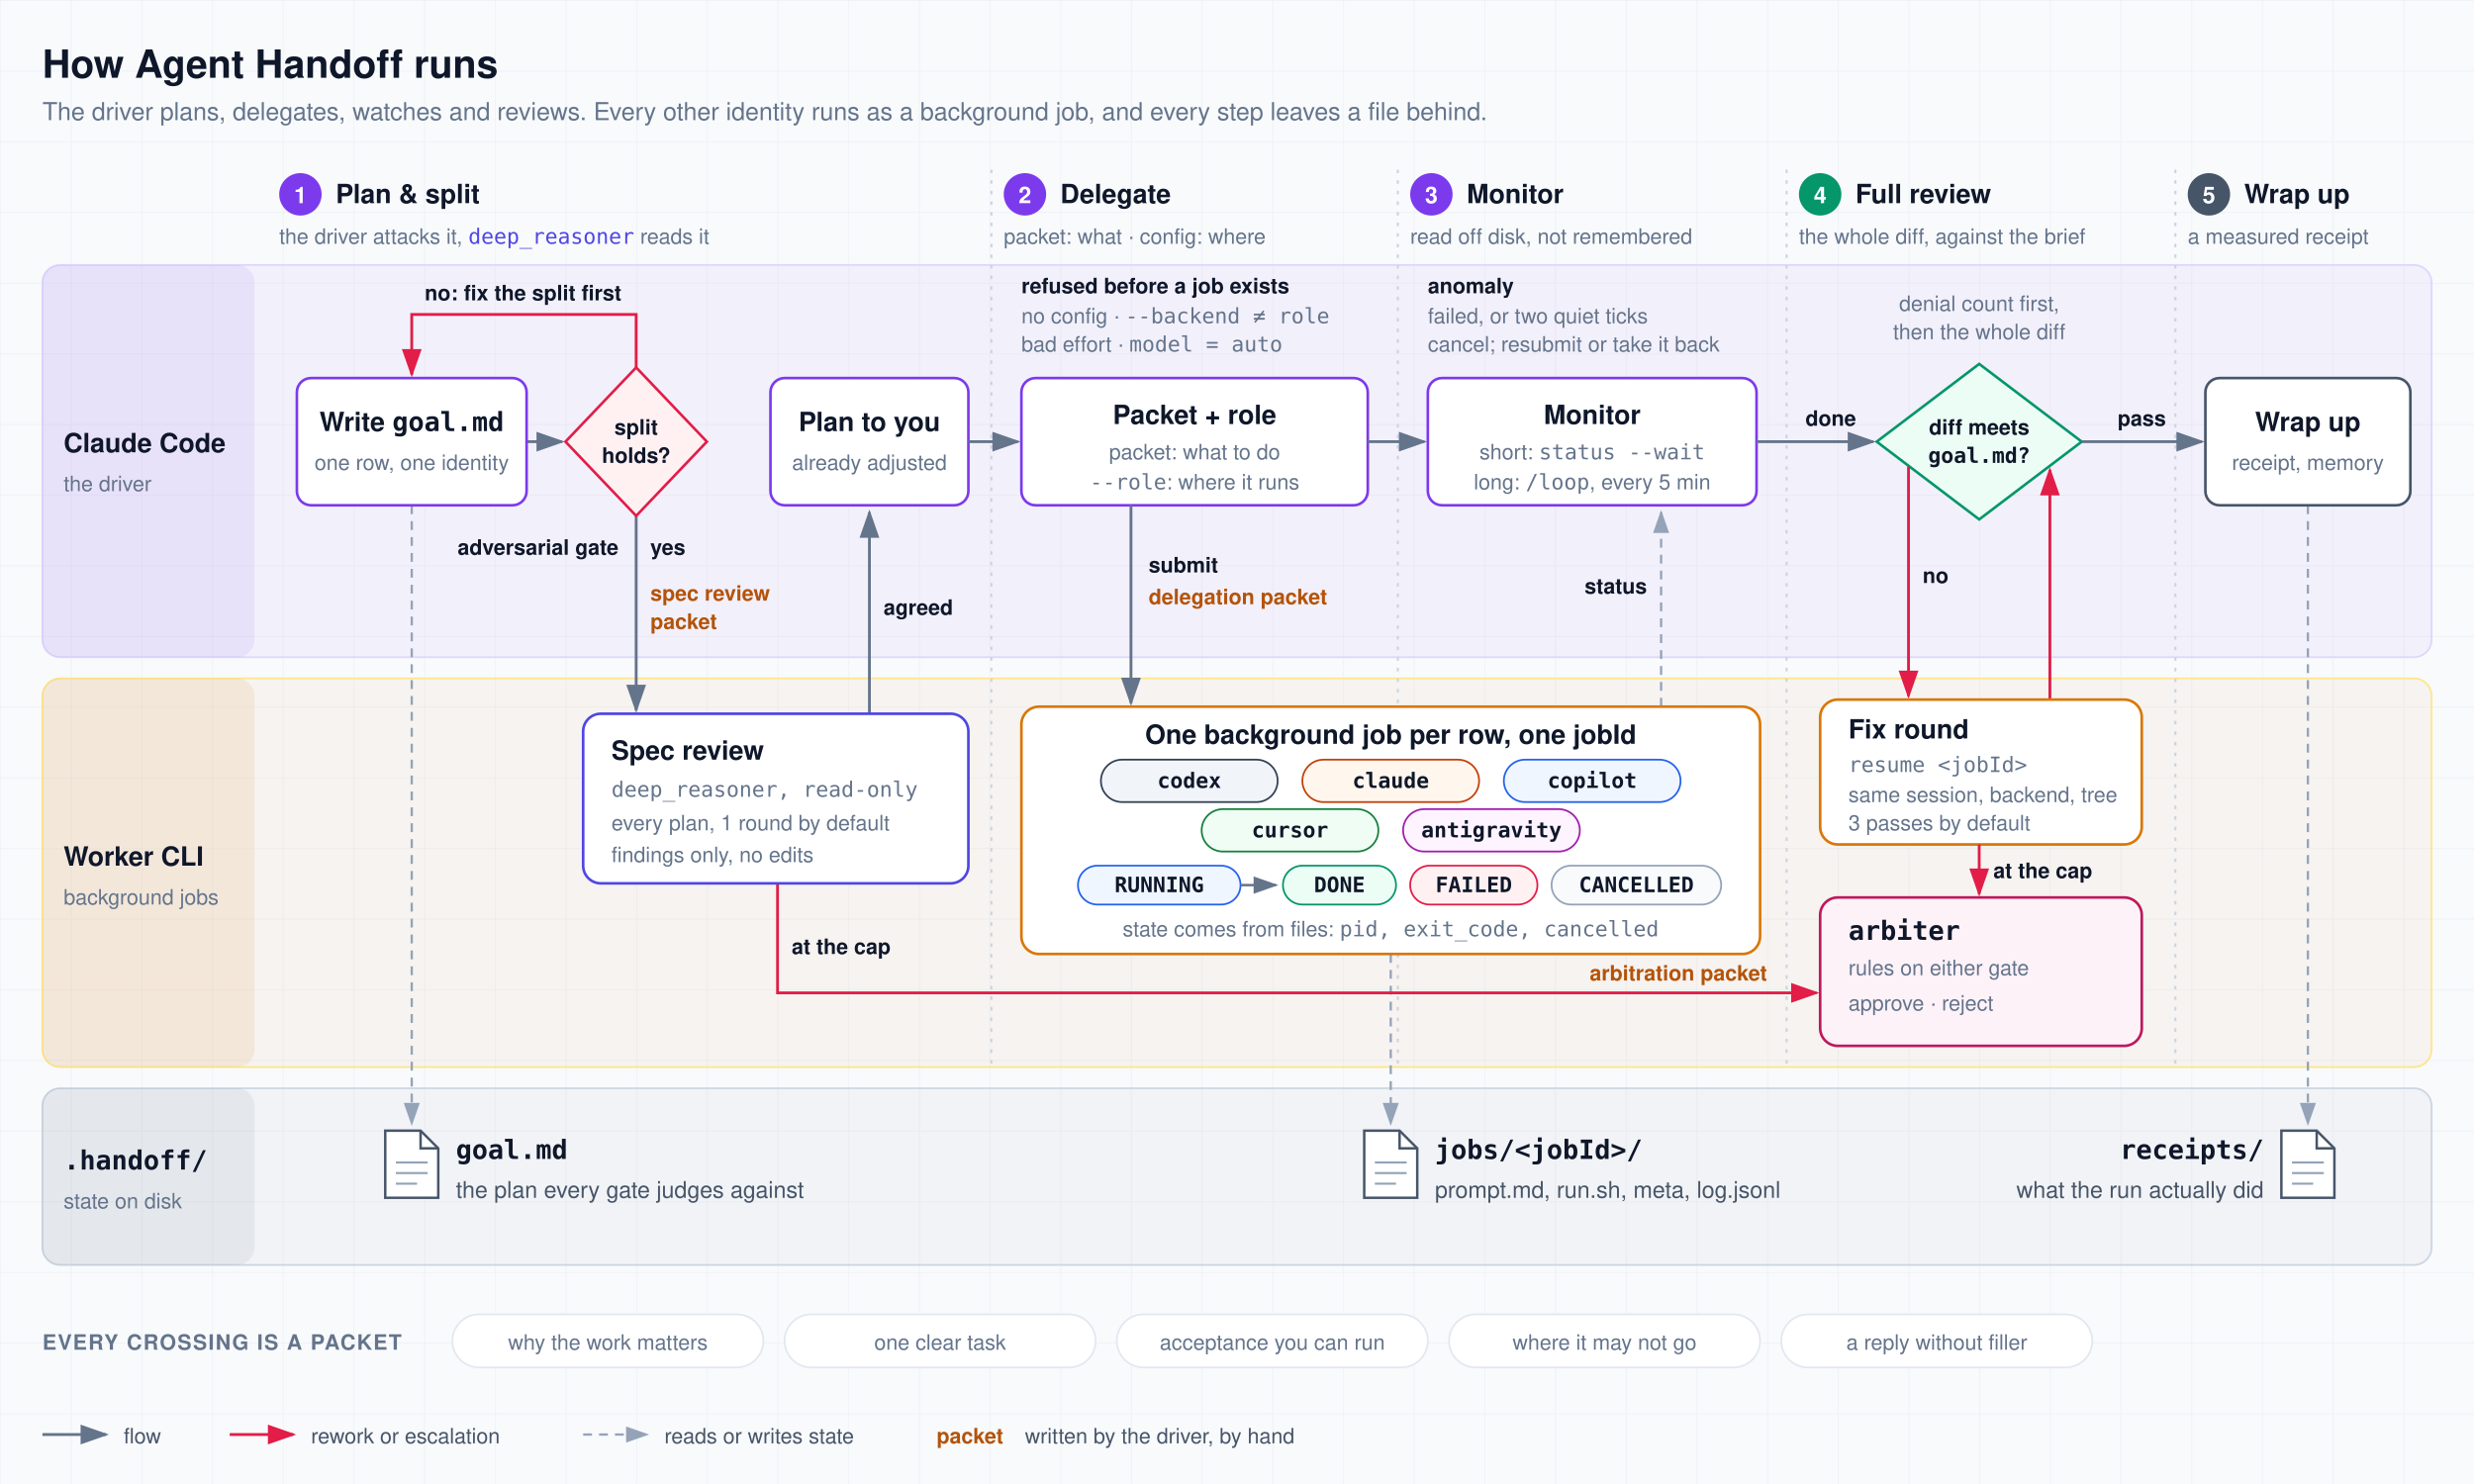
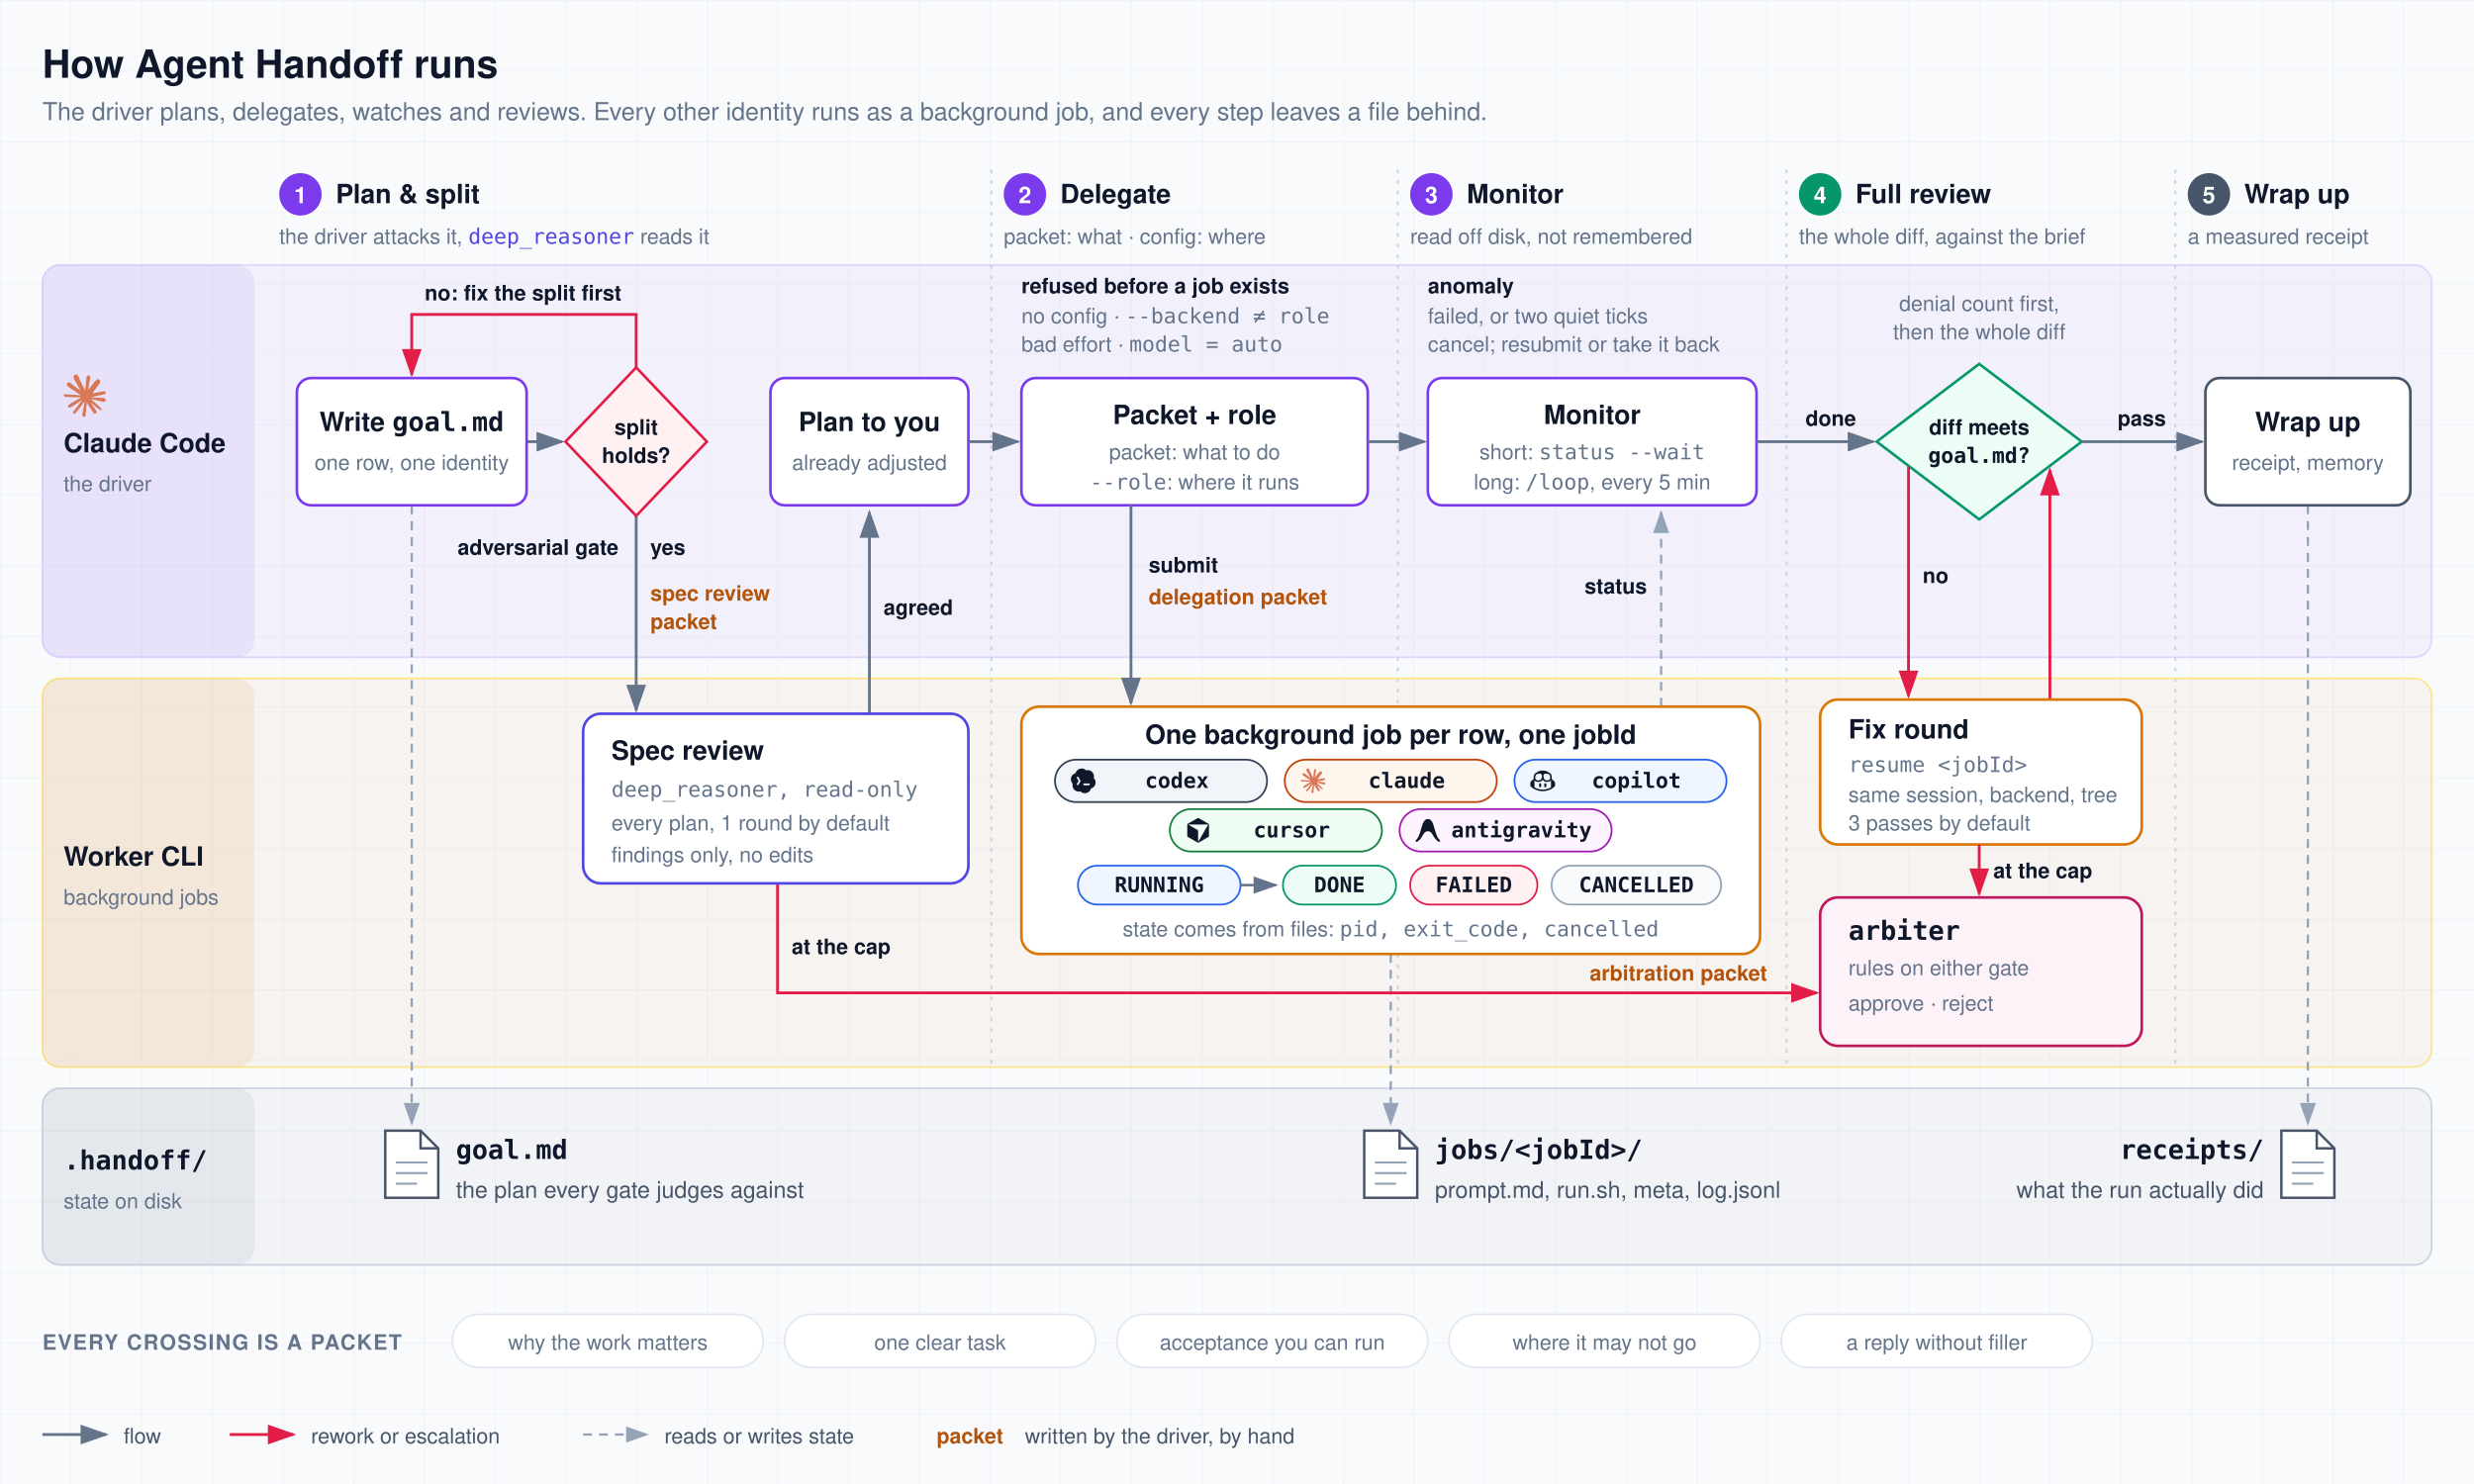
<svg xmlns="http://www.w3.org/2000/svg" viewBox="0 0 1400 840">
  <style>
    text { font-family: -apple-system, BlinkMacSystemFont, "Segoe UI", Helvetica, Arial, sans-serif; fill: #0f172a; }
    .m { font-family: "SF Mono", Menlo, Consolas, ui-monospace, monospace; }
    .title { font-size: 22px; font-weight: 700; }
    .sub { font-size: 14px; fill: #64748b; }
    .lane { font-size: 15px; font-weight: 700; }
    .lanesub { font-size: 12px; fill: #64748b; }
    .phase { font-size: 15px; font-weight: 700; }
    .name { font-size: 15px; font-weight: 700; }
    .line { font-size: 13px; fill: #475569; }
    .small { font-size: 12px; fill: #64748b; }
    .tag { font-size: 12px; font-weight: 600; }
    .pkt { font-size: 12px; font-weight: 700; fill: #b45309; }
    .badge { font-size: 13px; font-weight: 700; fill: #ffffff; }
    .head { font-size: 12px; font-weight: 700; fill: #64748b; letter-spacing: 0.06em; }
    .legend { font-size: 12px; fill: #475569; }
  </style>
  <defs>
    <pattern id="grid" width="40" height="40" patternUnits="userSpaceOnUse">
      <path d="M 40 0 L 0 0 0 40" fill="none" stroke="#e6ebf2" stroke-width="0.5" />
    </pattern>
    <marker id="arrow" markerWidth="10" markerHeight="7" refX="9" refY="3.5" orient="auto">
      <polygon points="0 0, 10 3.5, 0 7" fill="#64748b" />
    </marker>
    <marker id="arrow-rose" markerWidth="10" markerHeight="7" refX="9" refY="3.5" orient="auto">
      <polygon points="0 0, 10 3.5, 0 7" fill="#e11d48" />
    </marker>
    <marker id="arrow-slate" markerWidth="10" markerHeight="7" refX="9" refY="3.5" orient="auto">
      <polygon points="0 0, 10 3.5, 0 7" fill="#94a3b8" />
    </marker>
    <g id="doc">
      <path d="M0 0 H20 L30 10 V38 H0 Z" fill="#ffffff" stroke="#475569" stroke-width="1.4" />
      <path d="M20 0 V10 H30" fill="none" stroke="#475569" stroke-width="1.4" />
      <line x1="6" y1="18" x2="24" y2="18" stroke="#94a3b8" stroke-width="1.2" />
      <line x1="6" y1="24" x2="24" y2="24" stroke="#94a3b8" stroke-width="1.2" />
      <line x1="6" y1="30" x2="18" y2="30" stroke="#94a3b8" stroke-width="1.2" />
    </g>
+     <symbol id="ic-codex" viewBox="0 0 24 24">
+       <path fill-rule="evenodd" fill="#0f172a" d="M8.086.457a6.105 6.105 0 013.046-.415c1.333.153 2.521.72 3.564 1.7a.117.117 0 00.107.029c1.408-.346 2.762-.224 4.061.366l.063.03.154.076c1.357.703 2.33 1.77 2.918 3.198.278.679.418 1.388.421 2.126a5.655 5.655 0 01-.18 1.631.167.167 0 00.04.155 5.982 5.982 0 011.578 2.891c.385 1.901-.01 3.615-1.183 5.14l-.182.22a6.063 6.063 0 01-2.934 1.851.162.162 0 00-.108.102c-.255.736-.511 1.364-.987 1.992-1.199 1.582-2.962 2.462-4.948 2.451-1.583-.008-2.986-.587-4.21-1.736a.145.145 0 00-.14-.032c-.518.167-1.04.191-1.604.185a5.924 5.924 0 01-2.595-.622 6.058 6.058 0 01-2.146-1.781c-.203-.269-.404-.522-.551-.821a7.74 7.74 0 01-.495-1.283 6.11 6.11 0 01-.017-3.064.166.166 0 00.008-.074.115.115 0 00-.037-.064 5.958 5.958 0 01-1.38-2.202 5.196 5.196 0 01-.333-1.589 6.915 6.915 0 01.188-2.132c.45-1.484 1.309-2.648 2.577-3.493.282-.188.55-.334.802-.438.286-.12.573-.22.861-.304a.129.129 0 00.087-.087A6.016 6.016 0 015.635 2.31C6.315 1.464 7.132.846 8.086.457zm-.804 7.85a.848.848 0 00-1.473.842l1.694 2.965-1.688 2.848a.849.849 0 001.46.864l1.94-3.272a.849.849 0 00.007-.854l-1.94-3.393zm5.446 6.24a.849.849 0 000 1.695h4.848a.849.849 0 000-1.696h-4.848z" />
+     </symbol>
+     <symbol id="ic-claude" viewBox="0 0 24 24">
+       <path fill-rule="evenodd" fill="#D97757" d="m4.714 15.956 4.717-2.647.079-.231-.079-.128h-.231l-.789-.049-2.696-.073-2.337-.097-2.265-.121-.571-.121-.534-.704.055-.352.48-.322.686.061 1.518.103 2.277.158 1.651.097 2.447.255h.389l.055-.158-.134-.097-.103-.097L6.973 9.836l-2.55-1.688-1.336-.971-.723-.492-.364-.461-.158-1.008.656-.723.88.061.225.061.892.686 1.906 1.475 2.489 1.834.364.303.146-.103.018-.073-.164-.273-1.354-2.447-1.445-2.489-.643-1.032-.17-.619c-.061-.255-.103-.467-.103-.729L6.287.134 6.7 0l.996.134.419.364.619 1.415 1.002 2.228 1.554 3.03.455.898.243.832.091.255h.158v-.146l.128-1.706.237-2.095.231-2.696.079-.759.376-.911.747-.492.583.279.48.686-.067.443-.285 1.852-.559 2.902-.364 1.943h.212l.243-.243.984-1.305 1.651-2.064.729-.82.85-.905.546-.431h1.032l.759 1.129-.34 1.166-1.062 1.348-.88 1.141-1.263 1.7-.789 1.36.073.109.188-.018 2.853-.607 1.542-.279 1.84-.316.832.389.091.395-.328.807-1.967.486-2.307.461-3.436.814-.043.03.049.061 1.548.146.662.036h1.621l3.018.225.789.522.474.638-.079.486-1.214.619-1.639-.389-3.825-.911-1.311-.328h-.182v.109l1.093 1.069 2.003 1.809 2.507 2.331.128.577-.322.455-.34-.049-2.204-1.657-.85-.747-1.925-1.621h-.128v.17l.443.65 2.344 3.521.121 1.081-.17.352-.607.212-.668-.121-1.372-1.925L14.38 17.959l-1.141-1.943-.14.079-.674 7.255-.316.37-.729.279-.607-.461-.322-.747.322-1.475.389-1.925.316-1.53.285-1.9.17-.631-.012-.043-.14.018-1.433 1.967-2.18 2.945-1.724 1.846-.413.164-.716-.37.067-.662.401-.589 2.386-3.036 1.439-1.882.929-1.087-.006-.158h-.055l-6.338 4.116-1.129.146-.486-.455.061-.747.231-.243 1.906-1.311Z" />
+     </symbol>
+     <symbol id="ic-copilot" viewBox="0 0 24 24">
+       <path fill-rule="evenodd" fill="#0f172a" d="M23.922 16.997C23.061 18.492 18.063 22.02 12 22.02 5.937 22.02.939 18.492.078 16.997A.641.641 0 0 1 0 16.741v-2.869a.883.883 0 0 1 .053-.22c.372-.935 1.347-2.292 2.605-2.656.167-.429.414-1.055.644-1.517a10.098 10.098 0 0 1-.052-1.086c0-1.331.282-2.499 1.132-3.368.397-.406.89-.717 1.474-.952C7.255 2.937 9.248 1.98 11.978 1.98c2.731 0 4.767.957 6.166 2.093.584.235 1.077.546 1.474.952.85.869 1.132 2.037 1.132 3.368 0 .368-.014.733-.052 1.086.23.462.477 1.088.644 1.517 1.258.364 2.233 1.721 2.605 2.656a.841.841 0 0 1 .053.22v2.869a.641.641 0 0 1-.078.256Zm-11.75-5.992h-.344a4.359 4.359 0 0 1-.355.508c-.77.947-1.918 1.492-3.508 1.492-1.725 0-2.989-.359-3.782-1.259a2.137 2.137 0 0 1-.085-.104L4 11.746v6.585c1.435.779 4.514 2.179 8 2.179 3.486 0 6.565-1.4 8-2.179v-6.585l-.098-.104s-.033.045-.085.104c-.793.9-2.057 1.259-3.782 1.259-1.59 0-2.738-.545-3.508-1.492a4.359 4.359 0 0 1-.355-.508Zm2.328 3.25c.549 0 1 .451 1 1v2c0 .549-.451 1-1 1-.549 0-1-.451-1-1v-2c0-.549.451-1 1-1Zm-5 0c.549 0 1 .451 1 1v2c0 .549-.451 1-1 1-.549 0-1-.451-1-1v-2c0-.549.451-1 1-1Zm3.313-6.185c.136 1.057.403 1.913.878 2.497.442.544 1.134.938 2.344.938 1.573 0 2.292-.337 2.657-.751.384-.435.558-1.15.558-2.361 0-1.14-.243-1.847-.705-2.319-.477-.488-1.319-.862-2.824-1.025-1.487-.161-2.192.138-2.533.529-.269.307-.437.808-.438 1.578v.021c0 .265.021.562.063.893Zm-1.626 0c.042-.331.063-.628.063-.894v-.02c-.001-.77-.169-1.271-.438-1.578-.341-.391-1.046-.69-2.533-.529-1.505.163-2.347.537-2.824 1.025-.462.472-.705 1.179-.705 2.319 0 1.211.175 1.926.558 2.361.365.414 1.084.751 2.657.751 1.21 0 1.902-.394 2.344-.938.475-.584.742-1.44.878-2.497Z" />
+     </symbol>
+     <symbol id="ic-cursor" viewBox="0 0 24 24">
+       <path fill-rule="evenodd" fill="#0f172a" d="M11.503.131 1.891 5.678a.84.84 0 0 0-.42.726v11.188c0 .3.162.575.42.724l9.609 5.55a1 1 0 0 0 .998 0l9.61-5.55a.84.84 0 0 0 .42-.724V6.404a.84.84 0 0 0-.42-.726L12.497.131a1.01 1.01 0 0 0-.996 0M2.657 6.338h18.55c.263 0 .43.287.297.515L12.23 22.918c-.062.107-.229.064-.229-.06V12.335a.59.59 0 0 0-.295-.51l-9.11-5.257c-.109-.063-.064-.23.061-.23" />
+     </symbol>
+     <symbol id="ic-antigravity" viewBox="0 0 24 24">
+       <path fill-rule="evenodd" fill="#0f172a" d="M21.751 22.607c1.34 1.005 3.35.335 1.508-1.508C17.73 15.74 18.904 1 12.037 1 5.17 1 6.342 15.74.815 21.1c-2.01 2.009.167 2.511 1.507 1.506 5.192-3.517 4.857-9.714 9.715-9.714 4.857 0 4.522 6.197 9.714 9.715z" />
+     </symbol>
  </defs>
  <rect width="1400" height="840" fill="#f8fafc" />
  <rect width="1400" height="840" fill="url(#grid)" />
  <text x="24" y="44" class="title">How Agent Handoff runs</text>
  <text x="24" y="68" class="sub">The driver plans, delegates, watches and reviews. Every other identity runs as a background job, and every step leaves a file behind.</text>
  <circle cx="170" cy="110" r="12" fill="#7c3aed" />
  <text x="170" y="115" class="badge" text-anchor="middle">1</text>
  <text x="190" y="115" class="phase">Plan &amp; split</text>
  <text x="158" y="138" class="small">the driver attacks it, <tspan class="m" fill="#4f46e5">deep_reasoner</tspan> reads it</text>
  <circle cx="580" cy="110" r="12" fill="#7c3aed" />
  <text x="580" y="115" class="badge" text-anchor="middle">2</text>
  <text x="600" y="115" class="phase">Delegate</text>
  <text x="568" y="138" class="small">packet: what · config: where</text>
  <circle cx="810" cy="110" r="12" fill="#7c3aed" />
  <text x="810" y="115" class="badge" text-anchor="middle">3</text>
  <text x="830" y="115" class="phase">Monitor</text>
  <text x="798" y="138" class="small">read off disk, not remembered</text>
  <circle cx="1030" cy="110" r="12" fill="#059669" />
  <text x="1030" y="115" class="badge" text-anchor="middle">4</text>
  <text x="1050" y="115" class="phase">Full review</text>
  <text x="1018" y="138" class="small">the whole diff, against the brief</text>
  <circle cx="1250" cy="110" r="12" fill="#475569" />
  <text x="1250" y="115" class="badge" text-anchor="middle">5</text>
  <text x="1270" y="115" class="phase">Wrap up</text>
  <text x="1238" y="138" class="small">a measured receipt</text>
  <rect x="24" y="150" width="1352" height="222" rx="10" fill="rgba(124,58,237,0.05)" stroke="#ddd6fe" />
  <rect x="24" y="150" width="120" height="222" rx="10" fill="rgba(124,58,237,0.08)" />
+   <use href="#ic-claude" x="36" y="212" width="24" height="24" />
  <text x="36" y="256" class="lane" fill="#7c3aed">Claude Code</text>
  <text x="36" y="278" class="lanesub">the driver</text>
  <rect x="24" y="384" width="1352" height="220" rx="10" fill="rgba(217,119,6,0.05)" stroke="#fde68a" />
  <rect x="24" y="384" width="120" height="220" rx="10" fill="rgba(217,119,6,0.09)" />
  <text x="36" y="490" class="lane" fill="#b45309">Worker CLI</text>
  <text x="36" y="512" class="lanesub">background jobs</text>
  <rect x="24" y="616" width="1352" height="100" rx="10" fill="rgba(100,116,139,0.05)" stroke="#cbd5e1" />
  <rect x="24" y="616" width="120" height="100" rx="10" fill="rgba(100,116,139,0.09)" />
  <text x="36" y="662" class="lane m" fill="#475569">.handoff/</text>
  <text x="36" y="684" class="lanesub">state on disk</text>
  <line x1="561" y1="96" x2="561" y2="604" stroke="#cbd5e1" stroke-width="1.2" stroke-dasharray="2,4" />
  <line x1="791" y1="96" x2="791" y2="604" stroke="#cbd5e1" stroke-width="1.2" stroke-dasharray="2,4" />
  <line x1="1011" y1="96" x2="1011" y2="604" stroke="#cbd5e1" stroke-width="1.2" stroke-dasharray="2,4" />
  <line x1="1231" y1="96" x2="1231" y2="604" stroke="#cbd5e1" stroke-width="1.2" stroke-dasharray="2,4" />
  <line x1="233" y1="286" x2="233" y2="636" stroke="#94a3b8" stroke-width="1.3" stroke-dasharray="5,4" marker-end="url(#arrow-slate)" />
  <line x1="787" y1="540" x2="787" y2="636" stroke="#94a3b8" stroke-width="1.3" stroke-dasharray="5,4" marker-end="url(#arrow-slate)" />
  <line x1="1306" y1="286" x2="1306" y2="636" stroke="#94a3b8" stroke-width="1.3" stroke-dasharray="5,4" marker-end="url(#arrow-slate)" />
  <line x1="298" y1="250" x2="318" y2="250" stroke="#64748b" stroke-width="1.6" marker-end="url(#arrow)" />
  <path d="M 360 208 V 178 H 233 V 212" fill="none" stroke="#e11d48" stroke-width="1.6" marker-end="url(#arrow-rose)" />
  <text x="296" y="170" class="tag" fill="#e11d48" text-anchor="middle">no: fix the split first</text>
  <text x="350" y="314" class="tag" fill="#e11d48" text-anchor="end">adversarial gate</text>
  <text x="368" y="314" class="tag" fill="#059669">yes</text>
  <line x1="360" y1="292" x2="360" y2="402" stroke="#64748b" stroke-width="1.6" marker-end="url(#arrow)" />
  <text x="368" y="340" class="pkt">spec review</text>
  <text x="368" y="356" class="pkt">packet</text>
  <line x1="492" y1="404" x2="492" y2="290" stroke="#64748b" stroke-width="1.6" marker-end="url(#arrow)" />
  <text x="500" y="348" class="tag" fill="#059669">agreed</text>
  <path d="M 440 500 V 562 H 1028" fill="none" stroke="#e11d48" stroke-width="1.6" marker-end="url(#arrow-rose)" />
  <text x="448" y="540" class="tag" fill="#e11d48">at the cap</text>
  <text x="1000" y="555" class="pkt" text-anchor="end">arbitration packet</text>
  <rect x="168" y="214" width="130" height="72" rx="8" fill="#ffffff" stroke="#7c3aed" stroke-width="1.5" />
  <text x="233" y="244" class="name" text-anchor="middle">Write <tspan class="m">goal.md</tspan>
  </text>
  <text x="233" y="266" class="small" text-anchor="middle">one row, one identity</text>
  <polygon points="360,208 400,250 360,292 320,250" fill="#fff1f2" stroke="#e11d48" stroke-width="1.5" />
  <text x="360" y="246" class="tag" text-anchor="middle">split</text>
  <text x="360" y="262" class="tag" text-anchor="middle">holds?</text>
  <rect x="436" y="214" width="112" height="72" rx="8" fill="#ffffff" stroke="#7c3aed" stroke-width="1.5" />
  <text x="492" y="244" class="name" text-anchor="middle">Plan to you</text>
  <text x="492" y="266" class="small" text-anchor="middle">already adjusted</text>
  <rect x="330" y="404" width="218" height="96" rx="10" fill="#ffffff" stroke="#4f46e5" stroke-width="1.5" />
  <text x="346" y="430" class="name">Spec review</text>
  <text x="346" y="451" class="small m" fill="#4f46e5">deep_reasoner, read-only</text>
  <text x="346" y="470" class="small">every plan, 1 round by default</text>
  <text x="346" y="488" class="small">findings only, no edits</text>
  <line x1="548" y1="250" x2="576" y2="250" stroke="#64748b" stroke-width="1.6" marker-end="url(#arrow)" />
  <text x="578" y="166" class="tag" fill="#e11d48">refused before a job exists</text>
  <text x="578" y="183" class="small">no config · <tspan class="m">--backend ≠ role</tspan>
  </text>
  <text x="578" y="199" class="small">bad effort · <tspan class="m">model = auto</tspan>
  </text>
  <rect x="578" y="214" width="196" height="72" rx="8" fill="#ffffff" stroke="#7c3aed" stroke-width="1.5" />
  <text x="676" y="240" class="name" text-anchor="middle">Packet + role</text>
  <text x="676" y="260" class="small" text-anchor="middle">packet: what to do</text>
  <text x="676" y="277" class="small" text-anchor="middle">
    <tspan class="m">--role</tspan>: where it runs</text>
  <line x1="640" y1="286" x2="640" y2="398" stroke="#64748b" stroke-width="1.6" marker-end="url(#arrow)" />
  <text x="650" y="324" class="tag" fill="#475569">submit</text>
  <text x="650" y="342" class="pkt">delegation packet</text>
  <line x1="774" y1="250" x2="806" y2="250" stroke="#64748b" stroke-width="1.6" marker-end="url(#arrow)" />
  <text x="808" y="166" class="tag" fill="#e11d48">anomaly</text>
  <text x="808" y="183" class="small">failed, or two quiet ticks</text>
  <text x="808" y="199" class="small">cancel; resubmit or take it back</text>
  <rect x="808" y="214" width="186" height="72" rx="8" fill="#ffffff" stroke="#7c3aed" stroke-width="1.5" />
  <text x="901" y="240" class="name" text-anchor="middle">Monitor</text>
  <text x="901" y="260" class="small" text-anchor="middle">short: <tspan class="m">status --wait</tspan>
  </text>
  <text x="901" y="277" class="small" text-anchor="middle">long: <tspan class="m">/loop</tspan>, every 5 min</text>
  <line x1="940" y1="400" x2="940" y2="290" stroke="#94a3b8" stroke-width="1.3" stroke-dasharray="5,4" marker-end="url(#arrow-slate)" />
  <text x="932" y="336" class="tag" fill="#475569" text-anchor="end">status</text>
  <rect x="578" y="400" width="418" height="140" rx="10" fill="#ffffff" stroke="#d97706" stroke-width="1.5" />
  <text x="787" y="421" class="name" text-anchor="middle">One background job per row, one jobId</text>
-   <rect x="623" y="430" width="100" height="24" rx="12" fill="#f1f5f9" stroke="#334155" />
-   <text x="673" y="446" class="tag m" fill="#334155" text-anchor="middle">codex</text>
-   <rect x="737" y="430" width="100" height="24" rx="12" fill="#fff7ed" stroke="#c2410c" />
-   <text x="787" y="446" class="tag m" fill="#c2410c" text-anchor="middle">claude</text>
-   <rect x="851" y="430" width="100" height="24" rx="12" fill="#eff6ff" stroke="#2563eb" />
-   <text x="901" y="446" class="tag m" fill="#1d4ed8" text-anchor="middle">copilot</text>
-   <rect x="680" y="458" width="100" height="24" rx="12" fill="#f0fdf4" stroke="#15803d" />
-   <text x="730" y="474" class="tag m" fill="#15803d" text-anchor="middle">cursor</text>
-   <rect x="794" y="458" width="100" height="24" rx="12" fill="#fdf4ff" stroke="#a21caf" />
-   <text x="844" y="474" class="tag m" fill="#a21caf" text-anchor="middle">antigravity</text>
+   <rect x="597" y="430" width="120" height="24" rx="12" fill="#f1f5f9" stroke="#334155" />
+   <use href="#ic-codex" x="606" y="435" width="14" height="14" />
+   <text x="666" y="446" class="tag m" fill="#334155" text-anchor="middle">codex</text>
+   <rect x="727" y="430" width="120" height="24" rx="12" fill="#fff7ed" stroke="#c2410c" />
+   <use href="#ic-claude" x="736" y="435" width="14" height="14" />
+   <text x="796" y="446" class="tag m" fill="#c2410c" text-anchor="middle">claude</text>
+   <rect x="857" y="430" width="120" height="24" rx="12" fill="#eff6ff" stroke="#2563eb" />
+   <use href="#ic-copilot" x="866" y="435" width="14" height="14" />
+   <text x="926" y="446" class="tag m" fill="#1d4ed8" text-anchor="middle">copilot</text>
+   <rect x="662" y="458" width="120" height="24" rx="12" fill="#f0fdf4" stroke="#15803d" />
+   <use href="#ic-cursor" x="671" y="463" width="14" height="14" />
+   <text x="731" y="474" class="tag m" fill="#15803d" text-anchor="middle">cursor</text>
+   <rect x="792" y="458" width="120" height="24" rx="12" fill="#fdf4ff" stroke="#a21caf" />
+   <use href="#ic-antigravity" x="801" y="463" width="14" height="14" />
+   <text x="861" y="474" class="tag m" fill="#a21caf" text-anchor="middle">antigravity</text>
  <rect x="610" y="490" width="92" height="22" rx="11" fill="#eff6ff" stroke="#2563eb" />
  <text x="656" y="505" class="tag m" fill="#1d4ed8" text-anchor="middle">RUNNING</text>
  <line x1="702" y1="501" x2="722" y2="501" stroke="#64748b" stroke-width="1.4" marker-end="url(#arrow)" />
  <rect x="726" y="490" width="64" height="22" rx="11" fill="#ecfdf5" stroke="#059669" />
  <text x="758" y="505" class="tag m" fill="#047857" text-anchor="middle">DONE</text>
  <rect x="798" y="490" width="72" height="22" rx="11" fill="#fff1f2" stroke="#e11d48" />
  <text x="834" y="505" class="tag m" fill="#be123c" text-anchor="middle">FAILED</text>
  <rect x="878" y="490" width="96" height="22" rx="11" fill="#f8fafc" stroke="#94a3b8" />
  <text x="926" y="505" class="tag m" fill="#475569" text-anchor="middle">CANCELLED</text>
  <text x="787" y="530" class="small" text-anchor="middle">state comes from files: <tspan class="m">pid, exit_code, cancelled</tspan>
  </text>
  <line x1="994" y1="250" x2="1060" y2="250" stroke="#64748b" stroke-width="1.6" marker-end="url(#arrow)" />
  <text x="1036" y="241" class="tag" fill="#475569" text-anchor="middle">done</text>
  <text x="1120" y="176" class="small" text-anchor="middle">denial count first,</text>
  <text x="1120" y="192" class="small" text-anchor="middle">then the whole diff</text>
  <polygon points="1120,206 1178,250 1120,294 1062,250" fill="#ecfdf5" stroke="#059669" stroke-width="1.5" />
  <text x="1120" y="246" class="tag" text-anchor="middle">diff meets</text>
  <text x="1120" y="262" class="tag m" text-anchor="middle">goal.md?</text>
  <line x1="1178" y1="250" x2="1246" y2="250" stroke="#64748b" stroke-width="1.6" marker-end="url(#arrow)" />
  <text x="1212" y="241" class="tag" fill="#059669" text-anchor="middle">pass</text>
  <line x1="1080" y1="264" x2="1080" y2="394" stroke="#e11d48" stroke-width="1.6" marker-end="url(#arrow-rose)" />
  <text x="1088" y="330" class="tag" fill="#e11d48">no</text>
  <line x1="1160" y1="396" x2="1160" y2="266" stroke="#e11d48" stroke-width="1.6" marker-end="url(#arrow-rose)" />
  <rect x="1030" y="396" width="182" height="82" rx="10" fill="#ffffff" stroke="#d97706" stroke-width="1.5" />
  <text x="1046" y="418" class="name">Fix round</text>
  <text x="1046" y="437" class="small m">resume &lt;jobId&gt;</text>
  <text x="1046" y="454" class="small">same session, backend, tree</text>
  <text x="1046" y="470" class="small">3 passes by default</text>
  <line x1="1120" y1="478" x2="1120" y2="506" stroke="#e11d48" stroke-width="1.6" marker-end="url(#arrow-rose)" />
  <text x="1128" y="497" class="tag" fill="#e11d48">at the cap</text>
  <rect x="1030" y="508" width="182" height="84" rx="10" fill="#fdf2f8" stroke="#be185d" stroke-width="1.5" />
  <text x="1046" y="532" class="name m" fill="#be185d">arbiter</text>
  <text x="1046" y="552" class="small">rules on either gate</text>
  <text x="1046" y="572" class="small">approve · reject</text>
  <rect x="1248" y="214" width="116" height="72" rx="8" fill="#ffffff" stroke="#475569" stroke-width="1.5" />
  <text x="1306" y="244" class="name" text-anchor="middle">Wrap up</text>
  <text x="1306" y="266" class="small" text-anchor="middle">receipt, memory</text>
  <use href="#doc" x="218" y="640" />
  <text x="258" y="656" class="name m">goal.md</text>
  <text x="258" y="678" class="line">the plan every gate judges against</text>
  <use href="#doc" x="772" y="640" />
  <text x="812" y="656" class="name m">jobs/&lt;jobId&gt;/</text>
  <text x="812" y="678" class="line">prompt.md, run.sh, meta, log.jsonl</text>
  <use href="#doc" x="1291" y="640" />
  <text x="1281" y="656" class="name m" text-anchor="end">receipts/</text>
  <text x="1281" y="678" class="line" text-anchor="end">what the run actually did</text>
  <text x="24" y="764" class="head">EVERY CROSSING IS A PACKET</text>
  <rect x="256" y="744" width="176" height="30" rx="15" fill="#ffffff" stroke="#e2e8f0" />
  <text x="344" y="764" class="small" text-anchor="middle">why the work matters</text>
  <rect x="444" y="744" width="176" height="30" rx="15" fill="#ffffff" stroke="#e2e8f0" />
  <text x="532" y="764" class="small" text-anchor="middle">one clear task</text>
  <rect x="632" y="744" width="176" height="30" rx="15" fill="#ffffff" stroke="#e2e8f0" />
  <text x="720" y="764" class="small" text-anchor="middle">acceptance you can run</text>
  <rect x="820" y="744" width="176" height="30" rx="15" fill="#ffffff" stroke="#e2e8f0" />
  <text x="908" y="764" class="small" text-anchor="middle">where it may not go</text>
  <rect x="1008" y="744" width="176" height="30" rx="15" fill="#ffffff" stroke="#e2e8f0" />
  <text x="1096" y="764" class="small" text-anchor="middle">a reply without filler</text>
  <line x1="24" y1="812" x2="60" y2="812" stroke="#64748b" stroke-width="1.6" marker-end="url(#arrow)" />
  <text x="70" y="817" class="legend">flow</text>
  <line x1="130" y1="812" x2="166" y2="812" stroke="#e11d48" stroke-width="1.6" marker-end="url(#arrow-rose)" />
  <text x="176" y="817" class="legend">rework or escalation</text>
  <line x1="330" y1="812" x2="366" y2="812" stroke="#94a3b8" stroke-width="1.3" stroke-dasharray="5,4" marker-end="url(#arrow-slate)" />
  <text x="376" y="817" class="legend">reads or writes state</text>
  <text x="530" y="817" class="pkt">packet</text>
  <text x="580" y="817" class="legend">written by the driver, by hand</text>
</svg>
